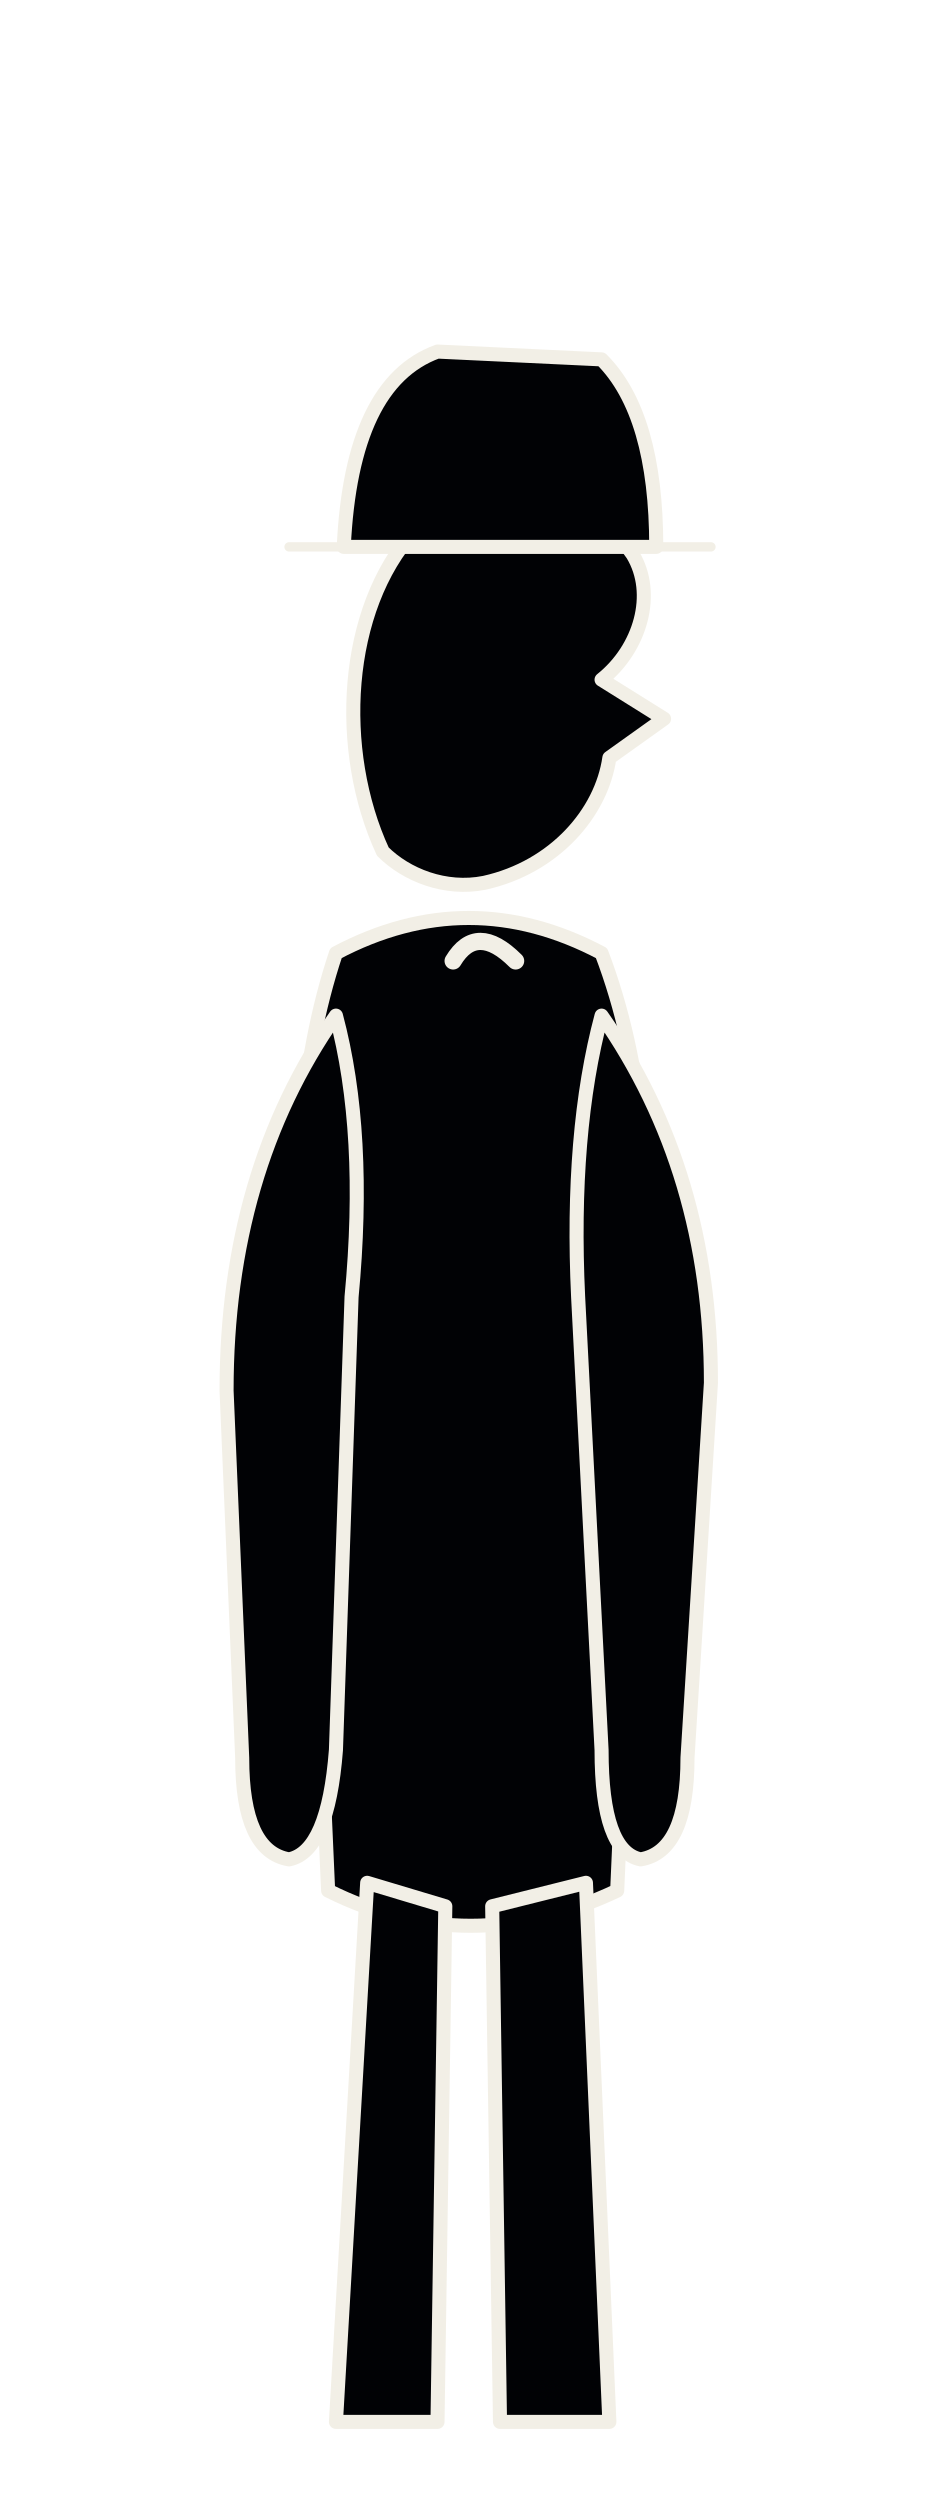
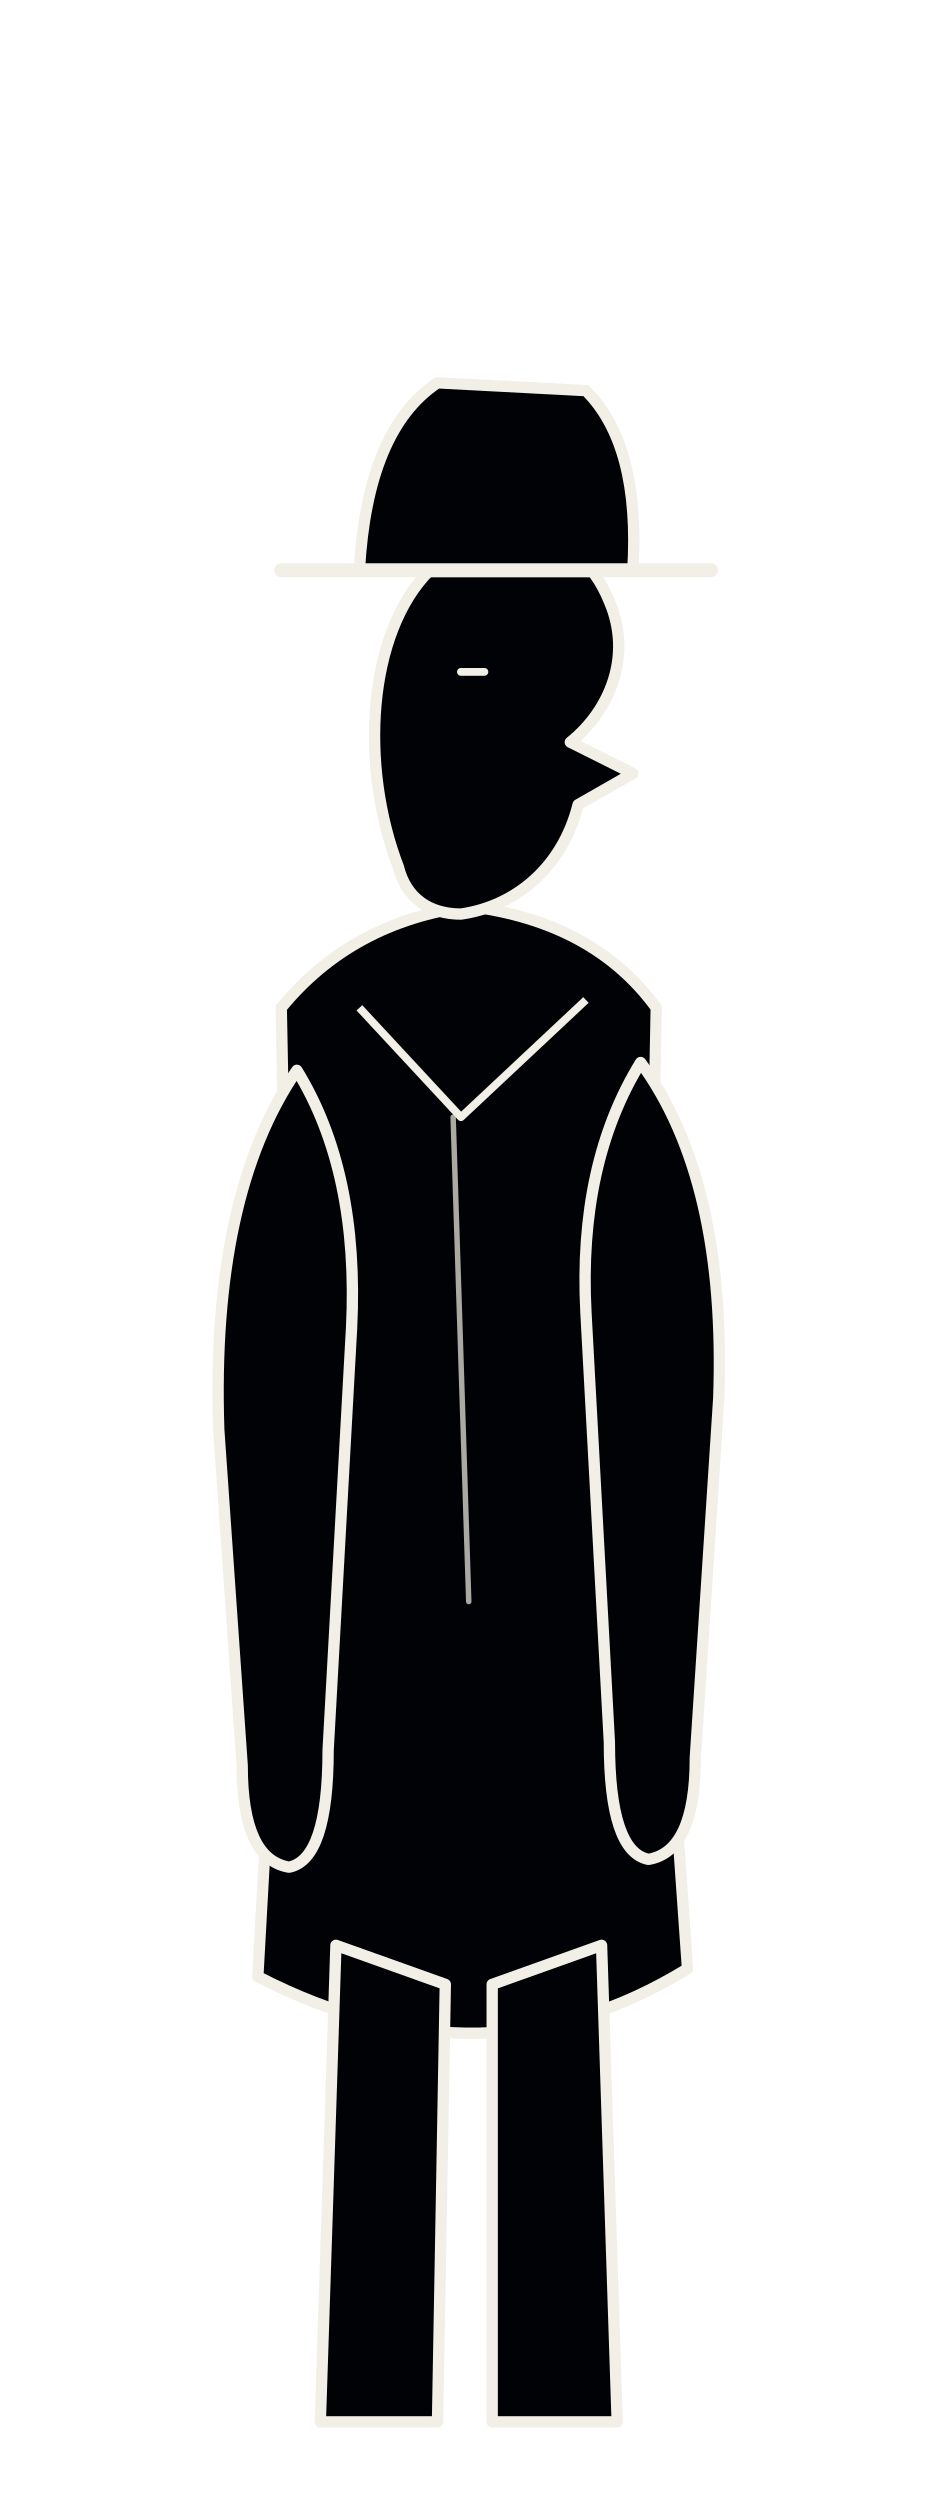
<svg xmlns="http://www.w3.org/2000/svg" viewBox="0 0 120 320">
-   <g fill="#010205" stroke="#f2efe6" stroke-width="1.8" stroke-linejoin="round" stroke-linecap="round">
-     <path d="M43 122 Q36 143 39 174 L42 242 Q60 251 79 242 L82 174 Q85 143 77 122 Q60 113 43 122 Z" />
-     <path d="M43 130 Q29 150 29 178 L31 225 Q31 237 37 238 Q42 237 43 224 L45 166 Q47 145 43 130 Z" />
-     <path d="M77 130 Q91 150 91 177 L88 225 Q88 237 82 238 Q77 237 77 224 L74 166 Q73 145 77 130 Z" />
-     <path d="M47 241 L57 244 L56 310 L43 310 Z" />
-     <path d="M63 244 L75 241 L78 310 L64 310 Z" />
-     <path d="M49 109 C43 96 44 78 53 68 C61 60 75 62 81 71 C84 76 82 83 77 87 L85 92 L78 97 C77 104 71 111 62 113 C57 114 52 112 49 109 Z" />
-     <path d="M44 70 Q45 49 56 45 L77 46 Q84 53 84 70 Z" />
+   <g fill="#010205" stroke="#f2efe6" stroke-width="1.45" stroke-linejoin="round" stroke-linecap="round">
+     <path d="M36 129 Q45 118 60 116 Q76 118 84 129 L83 181 L88 252 Q62 268 33 253 L37 181 Z" />
+     <path d="M38 137 Q27 153 28 183 L31 226 Q31 238 37 239 Q42 238 42 224 L45 170 Q46 150 38 137 Z" />
+     <path d="M82 136 Q93 151 92 179 L89 225 Q89 237 83 238 Q78 237 78 223 L75 168 Q74 149 82 136 Z" />
+     <path d="M43 249 L57 254 L56 310 L41 310 Z" />
+     <path d="M63 254 L77 249 L79 310 L63 310 Z" />
+     <path d="M51 111 C46 98 47 81 55 73 C63 65 74 67 78 77 C81 84 78 91 73 95 L81 99 L74 103 C72 111 66 116 59 117 C55 117 52 115 51 111 Z" />
+     <path d="M46 73 Q47 55 56 49 L75 50 Q82 57 81 73 Z" />
  </g>
-   <path d="M37 70 L91 70" fill="none" stroke="#f2efe6" stroke-width="1.2" stroke-linecap="round" />
-   <path d="M58 123 Q61 118 66 123" fill="none" stroke="#f2efe6" stroke-width="2.2" stroke-linecap="round" />
+   <path d="M36 73 L91 73" fill="none" stroke="#f2efe6" stroke-width="1.8" stroke-linecap="round" />
+   <path d="M46 129 L59 143 L75 128" fill="none" stroke="#f2efe6" stroke-width="1.0" stroke-linejoin="round" />
+   <path d="M58 143 L60 205" fill="none" stroke="#f2efe6" stroke-width=".7" stroke-linecap="round" opacity=".7" />
+   <path d="M59 86 L62 86" fill="none" stroke="#f2efe6" stroke-width="1.0" stroke-linecap="round" />
</svg>
